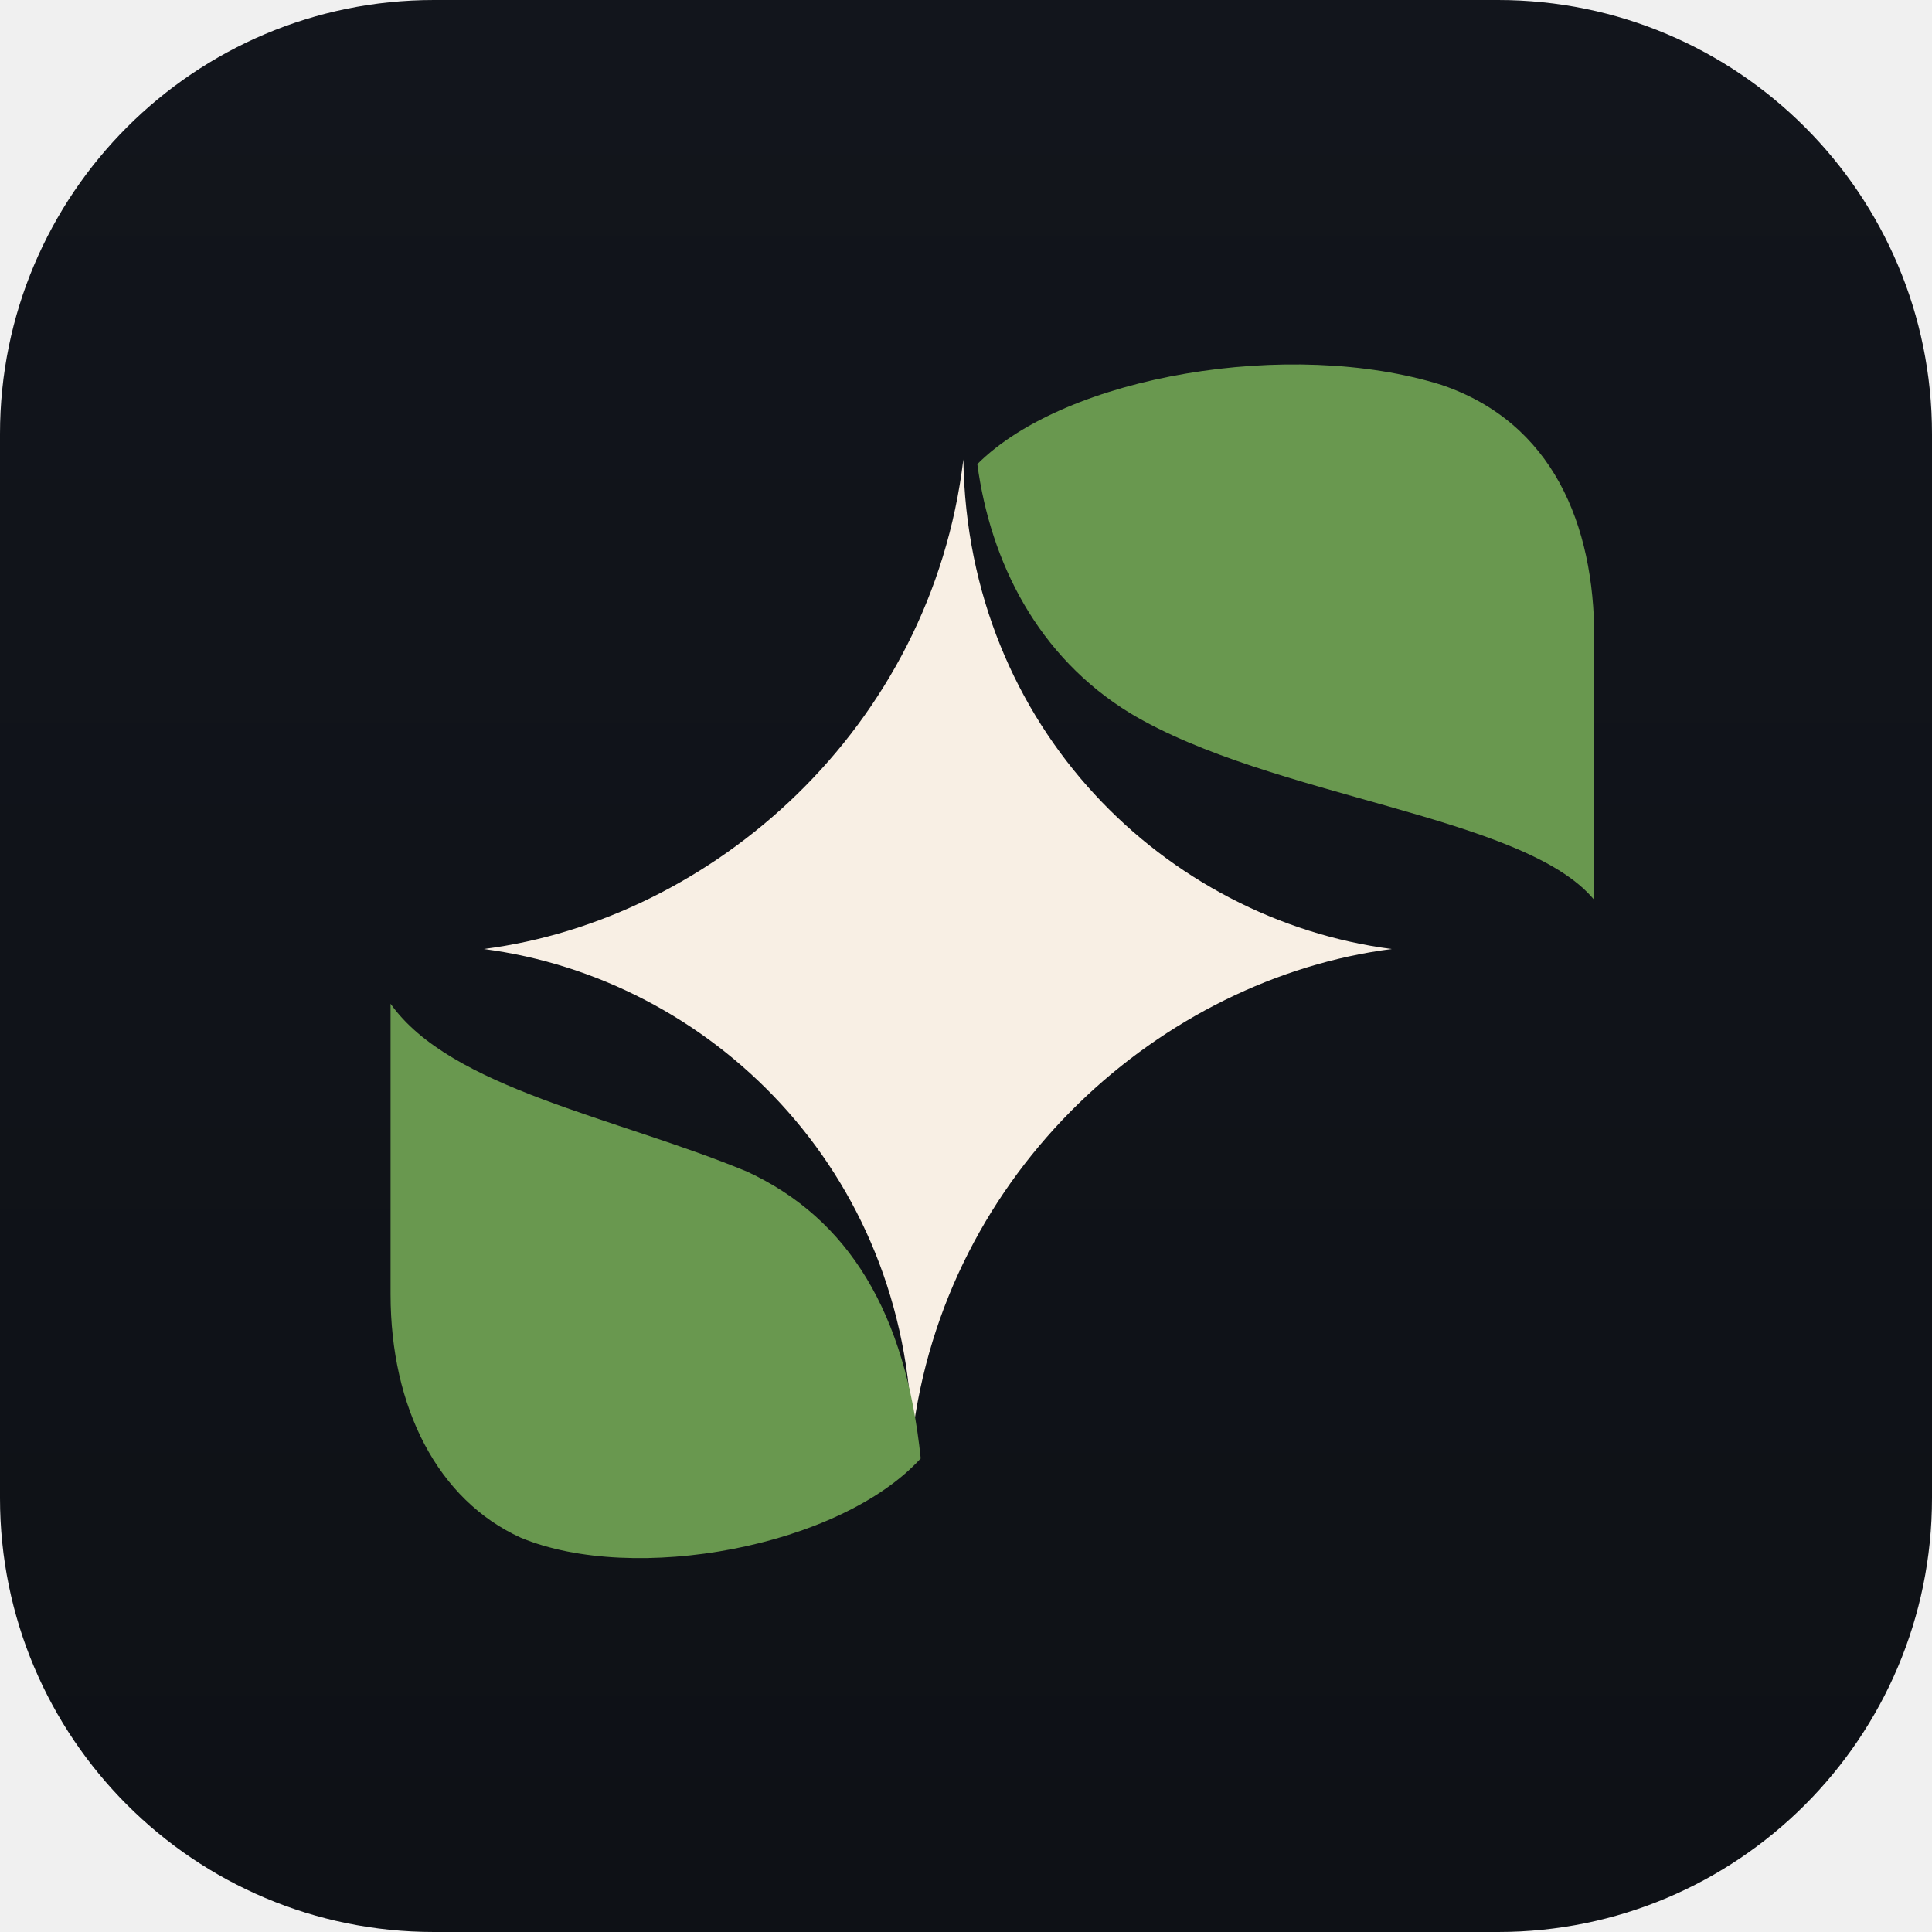
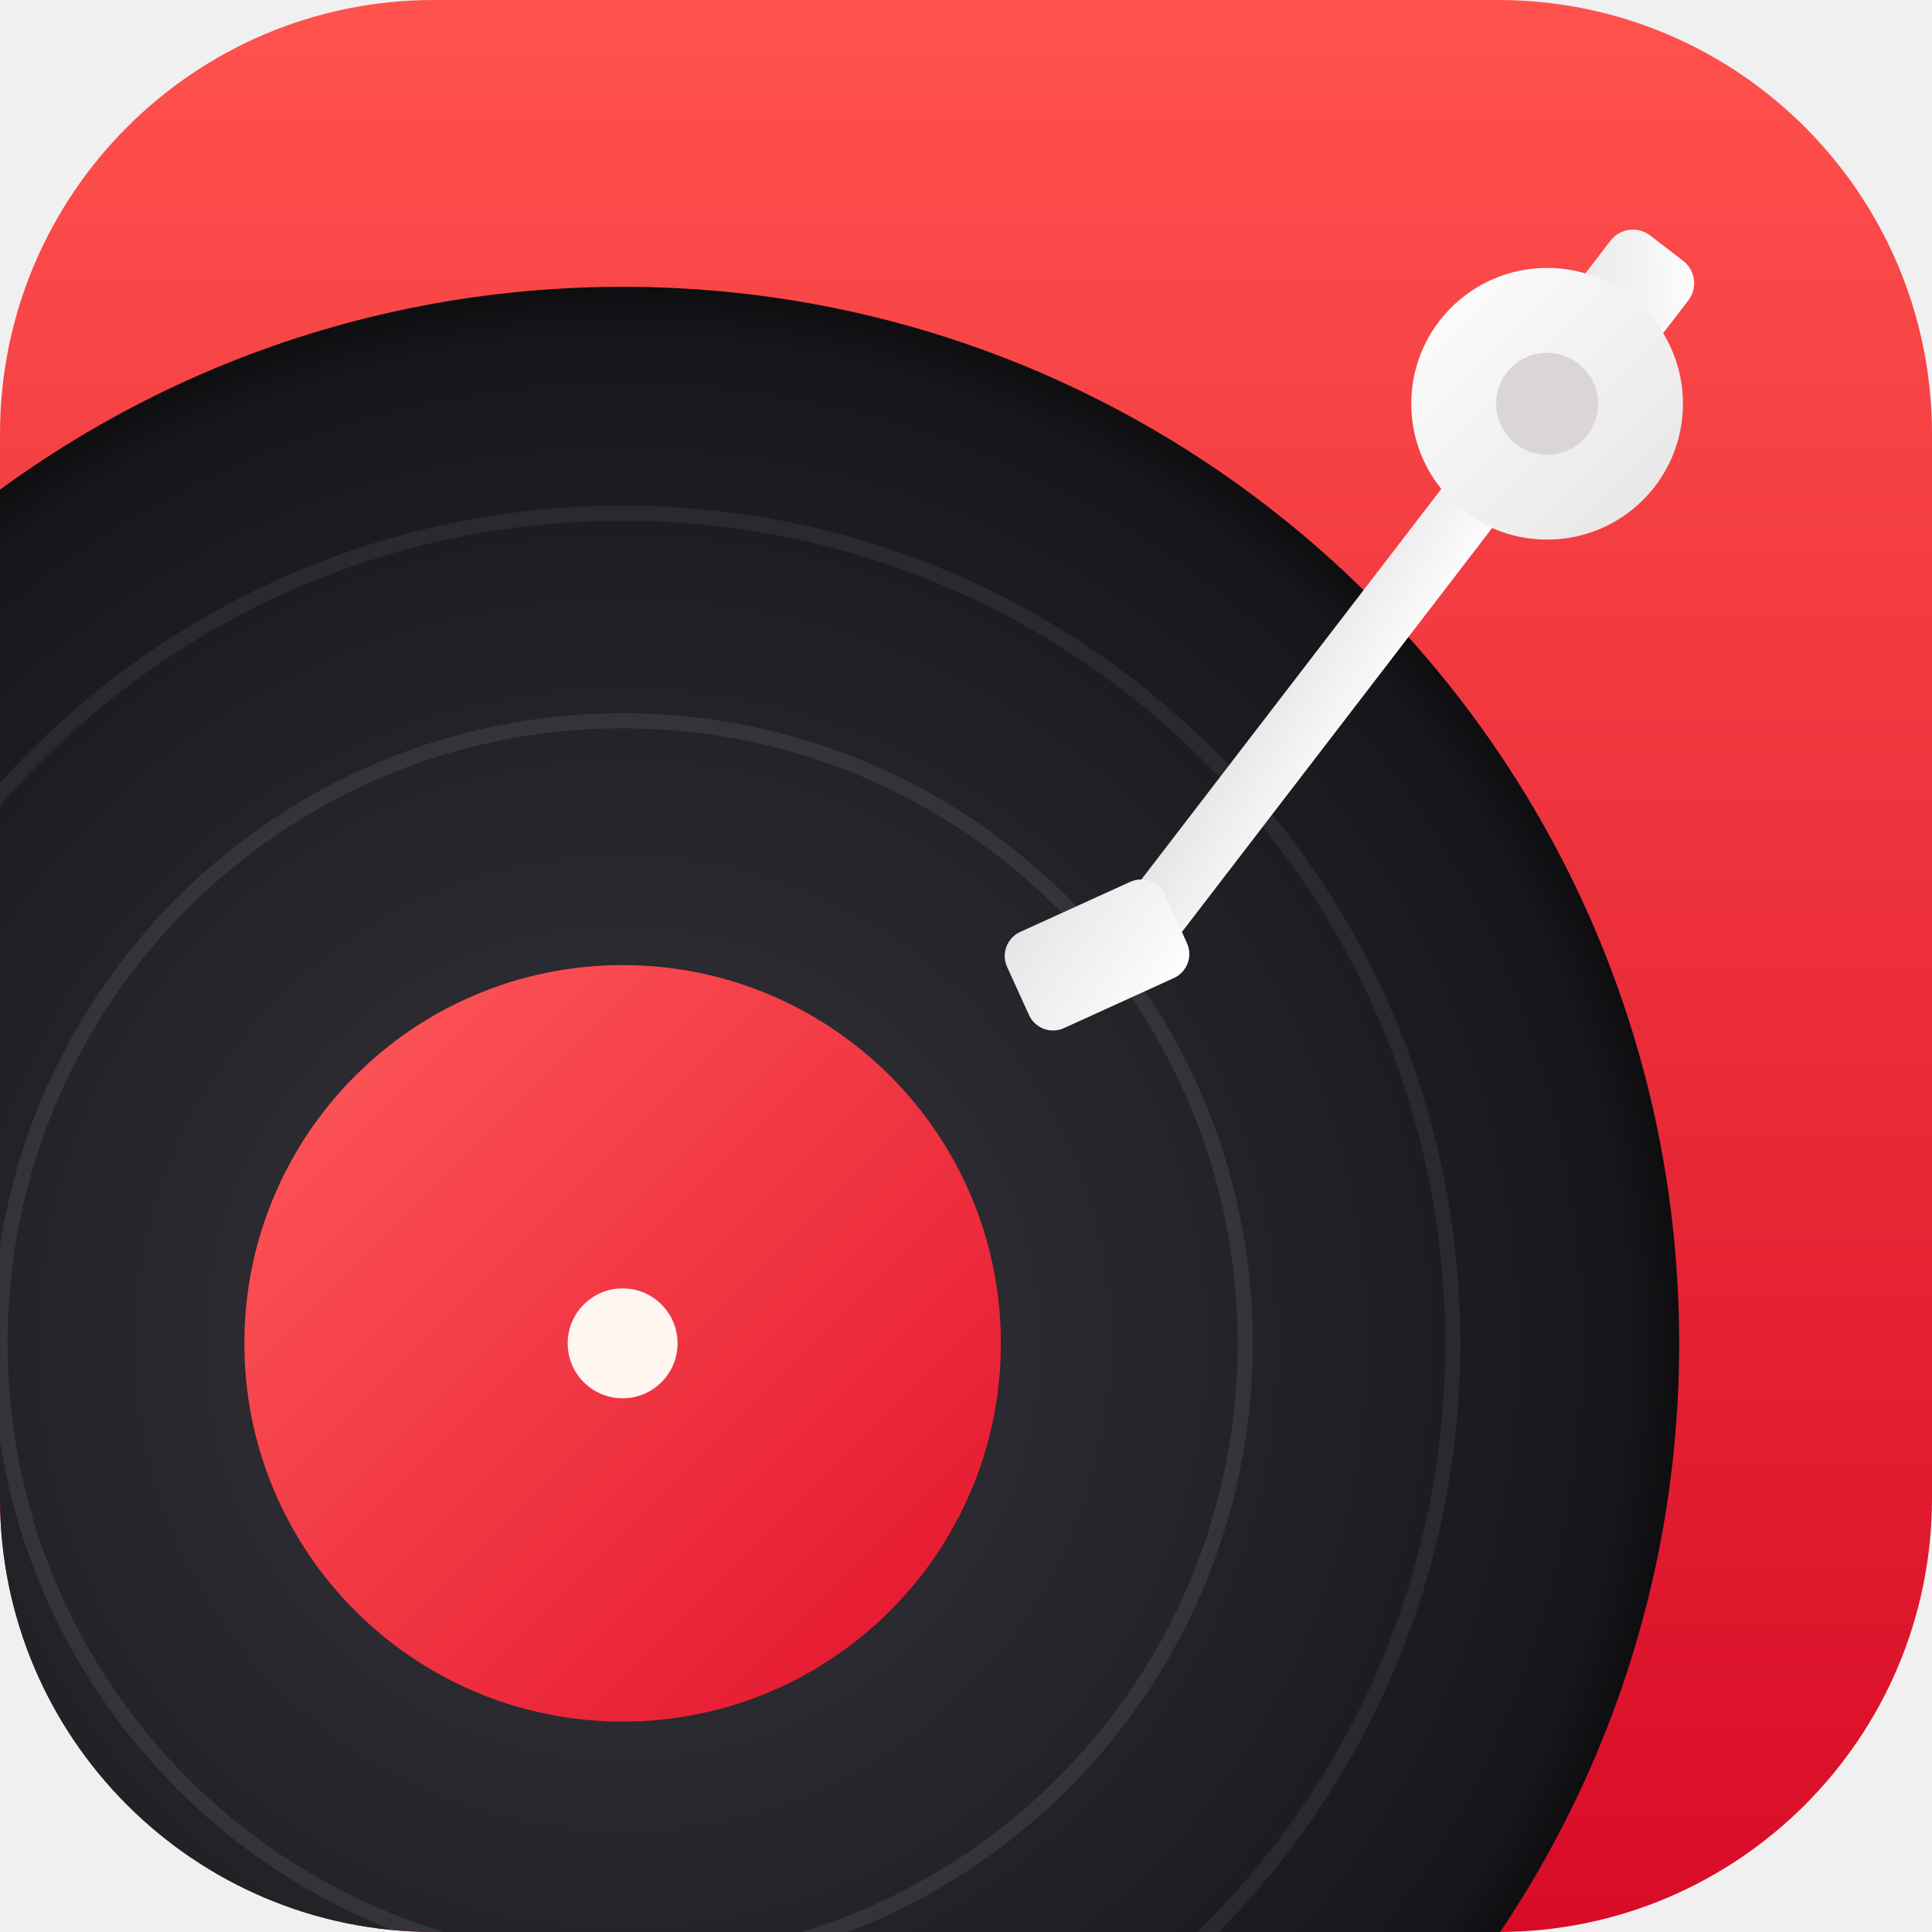
<svg xmlns="http://www.w3.org/2000/svg" viewBox="0 0 1024 1024">
  <defs>
    <linearGradient id="c" x1="0" x2="0" y1="0" y2="1">
-       <stop offset="0" stop-color="#12151C" />
-       <stop offset="1" stop-color="#0E1116" />
+       <stop offset="0" stop-color="#FF524D" />
+       <stop offset="1" stop-color="#D80B27" />
    </linearGradient>
+     <radialGradient id="d" cx="330" cy="712" r="560" gradientUnits="userSpaceOnUse">
+       <stop offset=".35" stop-color="#2A2A30" />
+       <stop offset=".95" stop-color="#17171B" />
+       <stop offset="1" stop-color="#0E0E11" />
+     </radialGradient>
+     <linearGradient id="m" x1="0" x2="1" y1="0" y2="1">
+       <stop offset="0" stop-color="#FF5B5B" />
+       <stop offset="1" stop-color="#E3122C" />
+     </linearGradient>
+     <linearGradient id="a" x1="0" x2="1" y1="0" y2="1">
+       <stop offset="0" stop-color="#FFF" />
+       <stop offset="1" stop-color="#E6E3E5" />
+     </linearGradient>
+     <clipPath id="s">
+       <rect width="1024" height="1024" rx="230" />
+     </clipPath>
  </defs>
-   <rect width="1024" height="1024" fill="url(#c)" rx="230" />
-   <path fill="#F8EFE4" d="M-240.6 0C-120.3-15.57-9.62-116.78 0-259.5 9.62-116.78 120.3-15.57 240.6 0 120.3 15.57 9.62 116.78 0 259.5-9.62 116.78-120.3 15.57-240.6 0Z" transform="translate(497 503) skewX(-3)" />
-   <g fill="#69984F">
-     <path d="M518 246C565 199 684 179 764 204C823 224 845 278 845 338L845 477C808 432 674 423 599 378C550 348 525 298 518 246Z" />
-     <path d="M488 773C445 820 336 840 276 815C232 795 207 746 207 686L207 532C239 577 326 592 396 621C450 646 480 696 488 773Z" />
+   <g clip-path="url(#s)">
+     <rect width="1024" height="1024" fill="url(#c)" />
+     <circle cx="330" cy="712" r="560" fill="url(#d)" />
+     <circle cx="330" cy="712" r="330" fill="none" stroke="#fff" stroke-opacity=".08" stroke-width="8" />
+     <circle cx="330" cy="712" r="440" fill="none" stroke="#fff" stroke-opacity=".06" stroke-width="8" />
+     <circle cx="330" cy="712" r="200.48" fill="url(#m)" />
+     <circle cx="330" cy="712" r="29.12" fill="#FFF6F2" />
  </g>
+   <g transform="rotate(127.52 820 214)">
+     <rect width="64" height="52" x="716" y="188" fill="url(#a)" rx="15" />
+     <rect width="355.83" height="34" x="820" y="197" fill="url(#a)" rx="17" />
+     <rect width="92" height="56" x="1153.83" y="186" fill="url(#a)" rx="14" transform="rotate(28 1175.83 214)" />
+   </g>
+   <circle cx="820" cy="214" r="72" fill="url(#a)" />
+   <circle cx="820" cy="214" r="27" fill="#D9D5D8" />
</svg>
